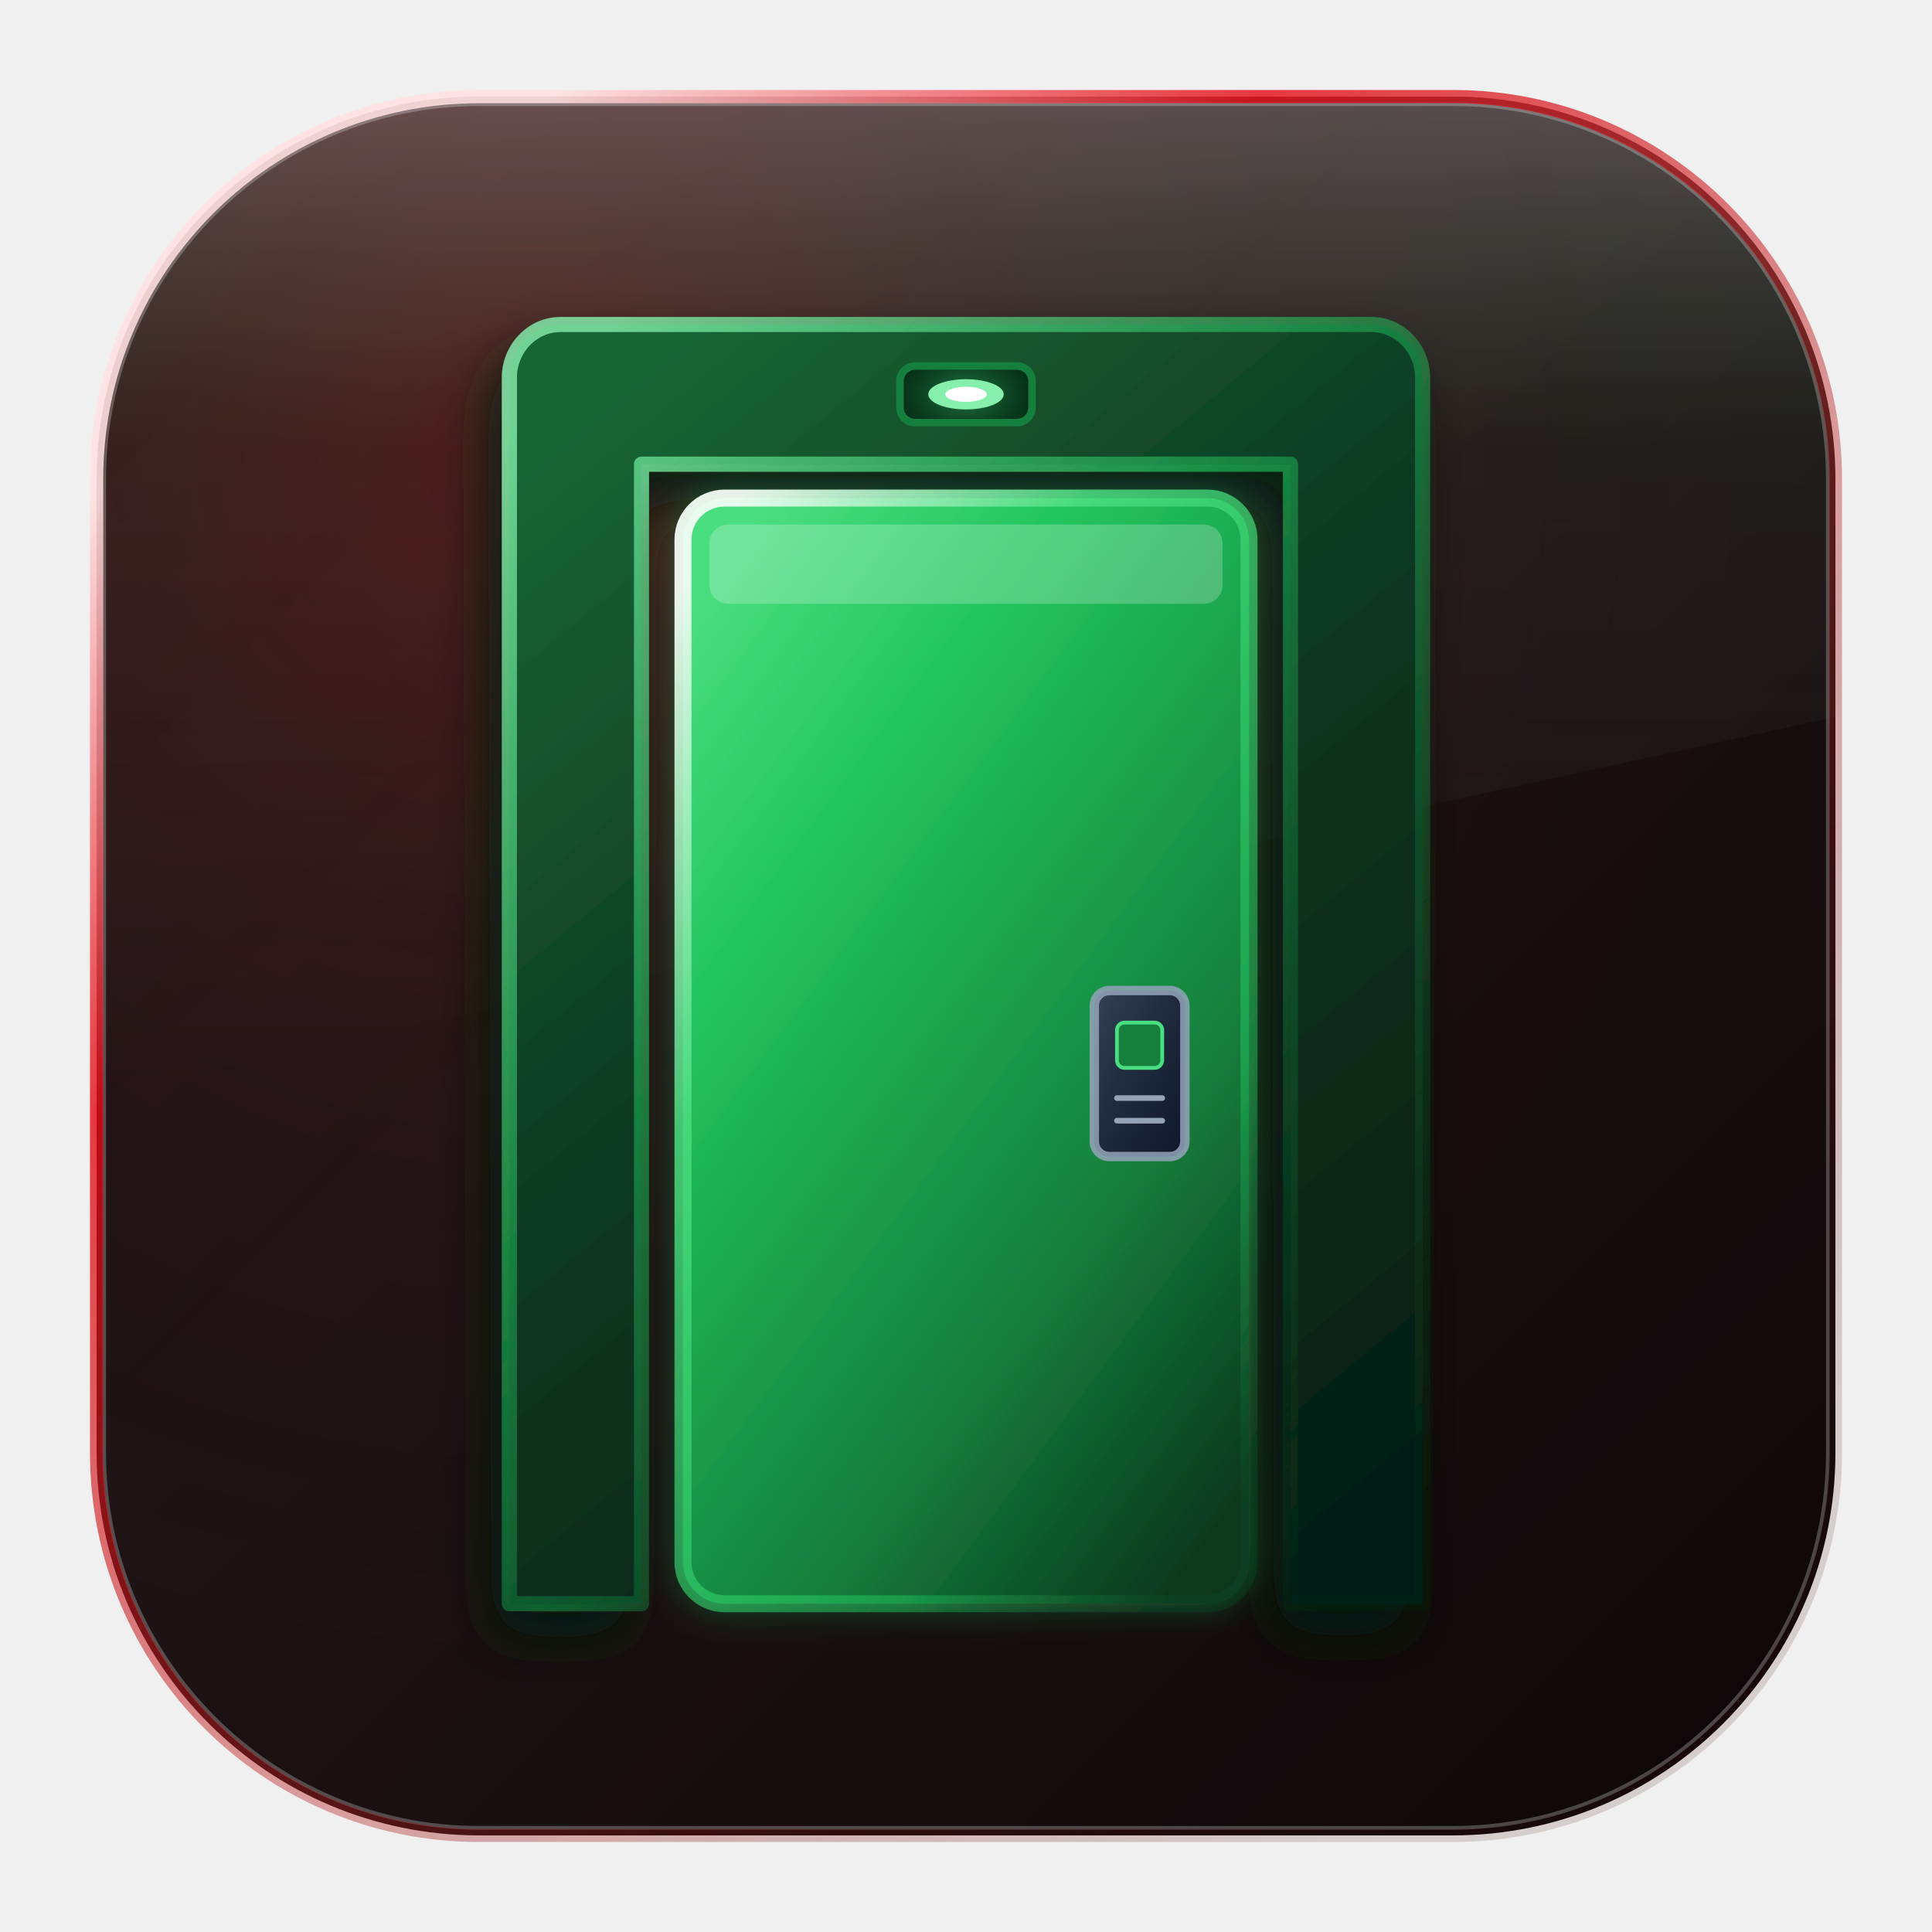
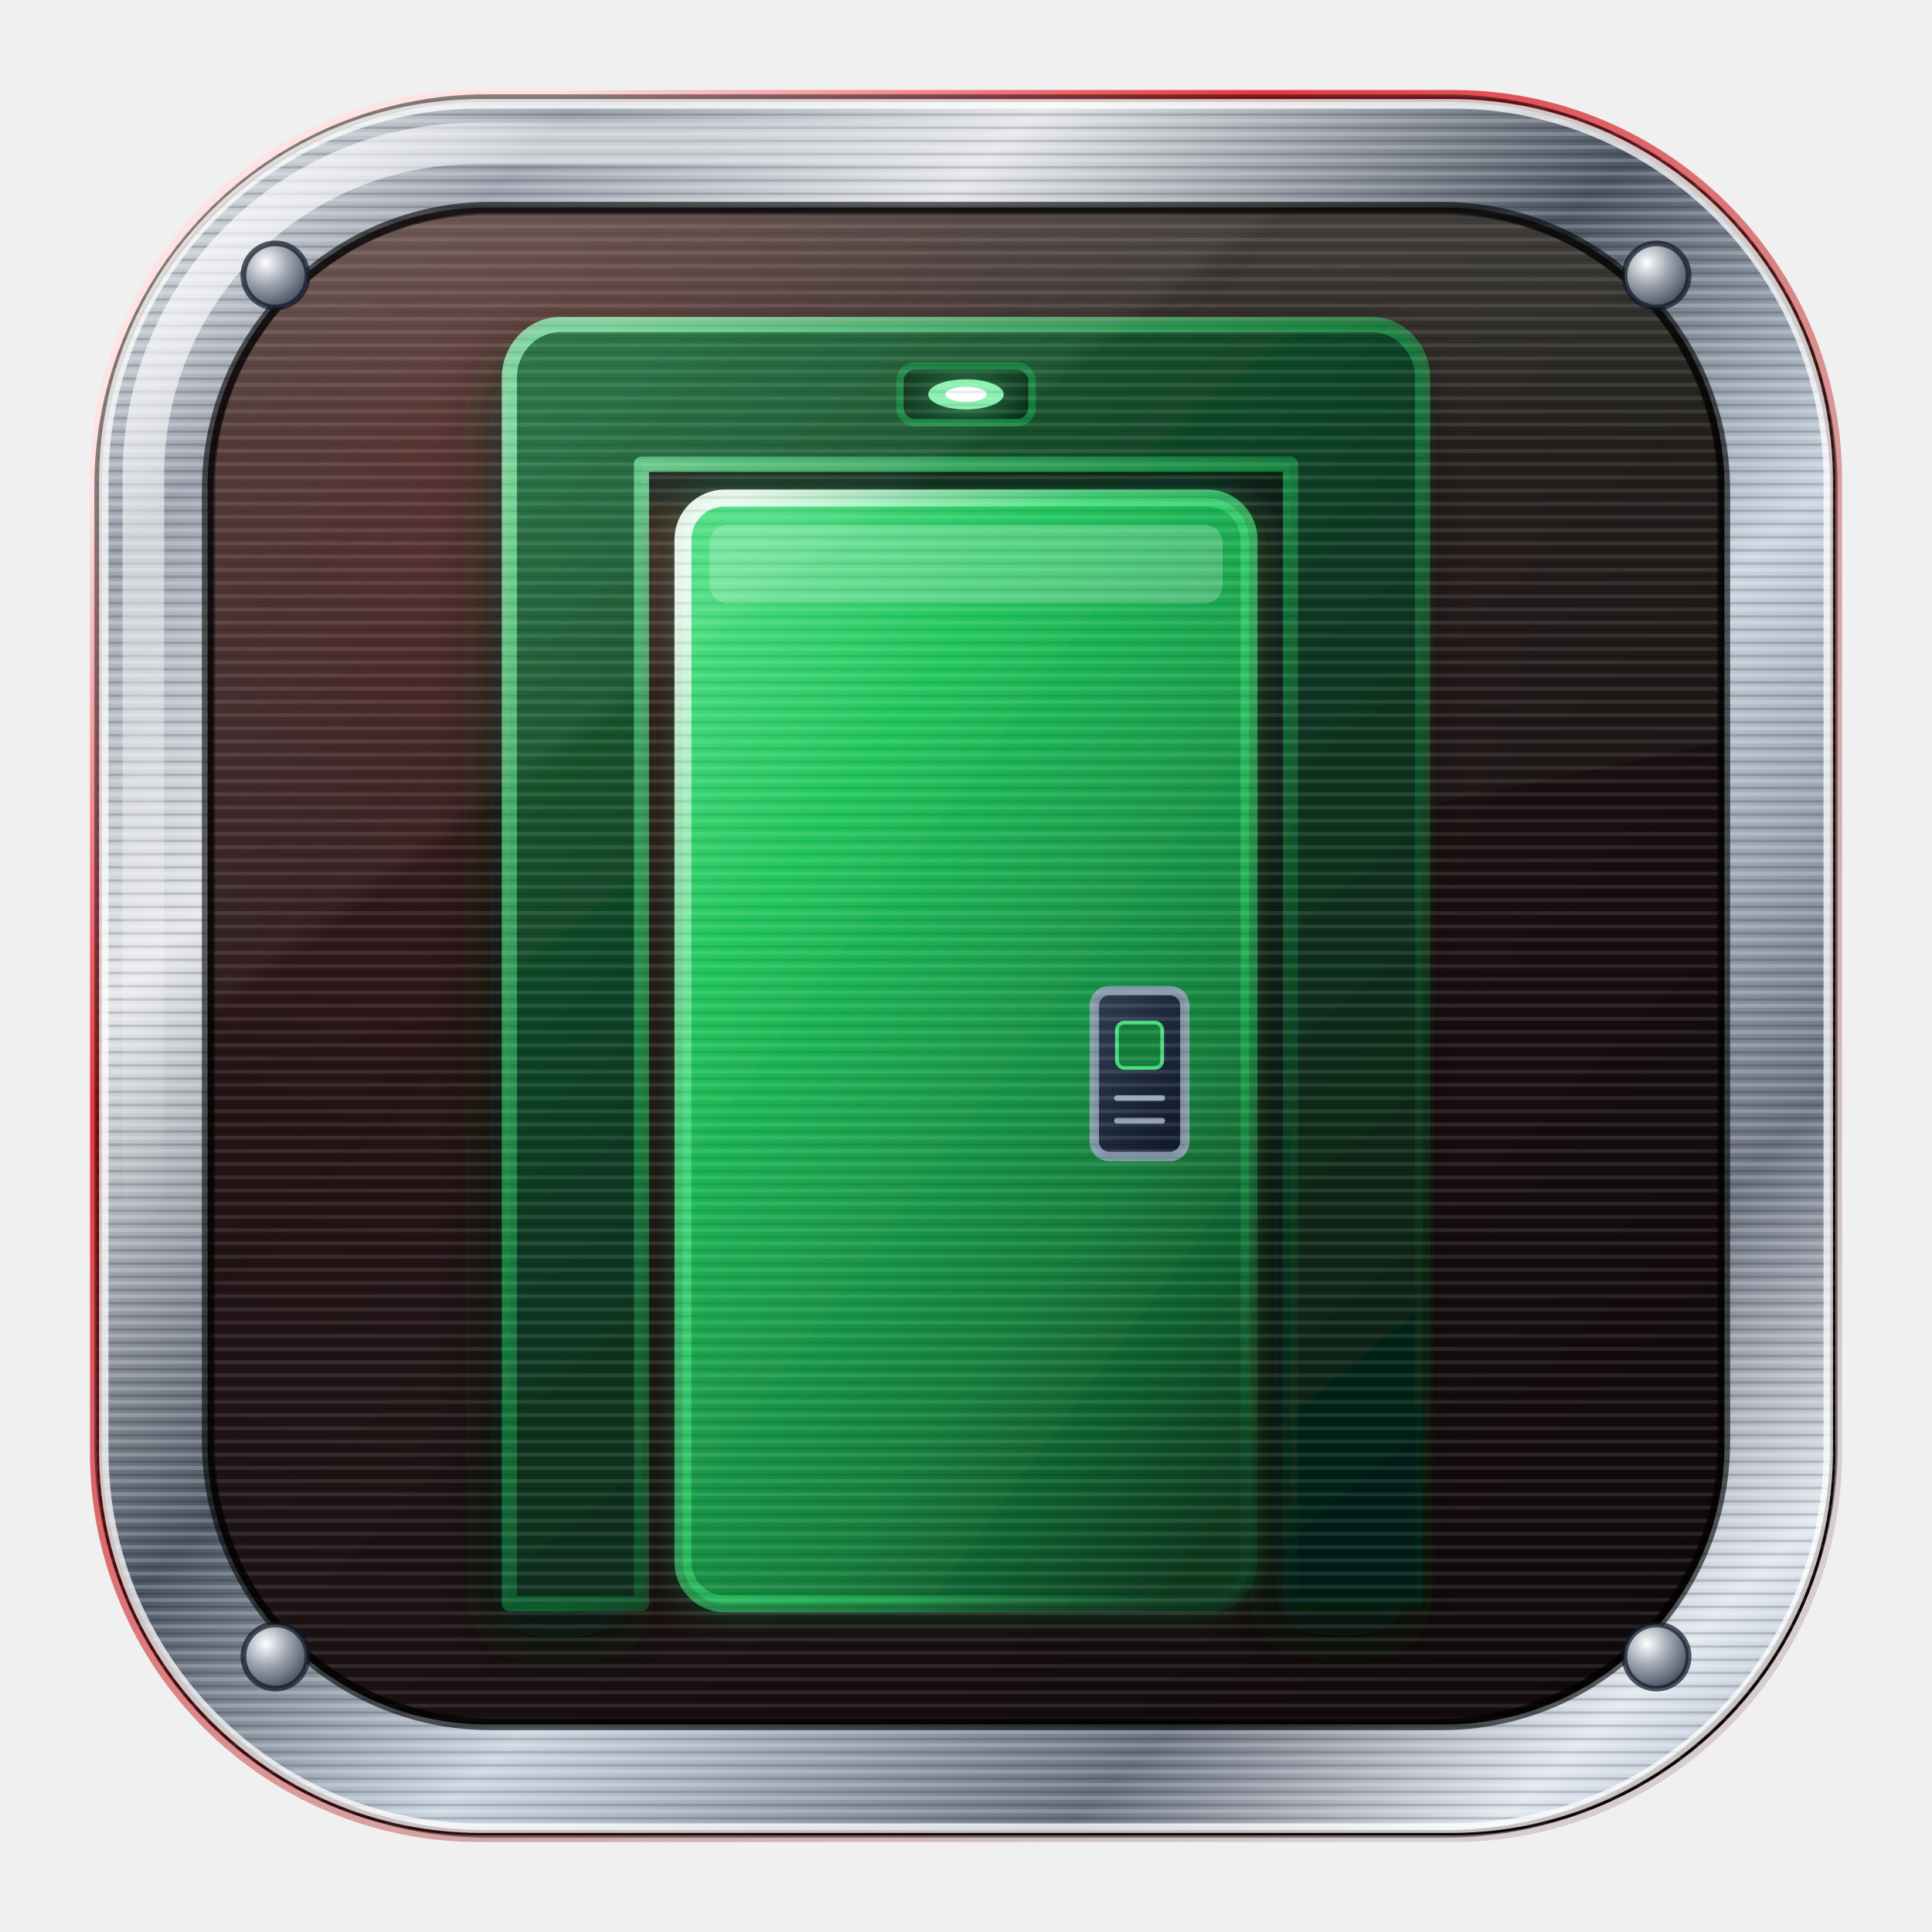
<svg xmlns="http://www.w3.org/2000/svg" viewBox="0 0 1024 1024" width="1024" height="1024">
  <defs>
    <filter id="cco-shadow-portal" x="-20%" y="-20%" width="140%" height="140%">
      <feDropShadow dx="-8" dy="16" stdDeviation="14" flood-color="#021A0E" flood-opacity="0.85" />
    </filter>
    <filter id="cco-shadow-door" x="-20%" y="-20%" width="140%" height="140%">
      <feDropShadow dx="-10" dy="18" stdDeviation="15" flood-color="#010F08" flood-opacity="0.9" />
      <feDropShadow dx="0" dy="0" stdDeviation="10" flood-color="#22C55E" flood-opacity="0.35" />
    </filter>
    <filter id="cco-led-glow" x="-30%" y="-30%" width="160%" height="160%">
      <feDropShadow dx="0" dy="0" stdDeviation="12" flood-color="#4ADE80" flood-opacity="0.9" />
    </filter>
    <linearGradient id="cco-glass-base" x1="0%" y1="0%" x2="100%" y2="100%">
      <stop offset="0%" stop-color="#180A0C" stop-opacity="0.96" />
      <stop offset="45%" stop-color="#100507" stop-opacity="0.94" />
      <stop offset="100%" stop-color="#080102" stop-opacity="0.98" />
    </linearGradient>
    <radialGradient id="cco-glass-glow" cx="25%" cy="20%" r="75%">
      <stop offset="0%" stop-color="#E50914" stop-opacity="0.22" />
      <stop offset="40%" stop-color="#B91C1C" stop-opacity="0.08" />
      <stop offset="100%" stop-color="#180A0C" stop-opacity="0" />
    </radialGradient>
    <linearGradient id="cco-rim-border" x1="15%" y1="10%" x2="85%" y2="90%">
      <stop offset="0%" stop-color="#FEE2E2" stop-opacity="0.9" />
      <stop offset="25%" stop-color="#E50914" stop-opacity="0.8" />
      <stop offset="60%" stop-color="#B91C1C" stop-opacity="0.4" />
      <stop offset="100%" stop-color="#450A0A" stop-opacity="0.15" />
    </linearGradient>
    <linearGradient id="cco-specular-top" x1="0%" y1="0%" x2="0%" y2="100%">
      <stop offset="0%" stop-color="#FFFFFF" stop-opacity="0.25" />
      <stop offset="35%" stop-color="#86EFAC" stop-opacity="0.06" />
      <stop offset="100%" stop-color="#FFFFFF" stop-opacity="0" />
    </linearGradient>
    <linearGradient id="cco-portal-grad" x1="20%" y1="0%" x2="80%" y2="100%">
      <stop offset="0%" stop-color="#166534" />
      <stop offset="45%" stop-color="#0F3822" />
      <stop offset="100%" stop-color="#051F12" />
    </linearGradient>
    <linearGradient id="cco-portal-rim" x1="10%" y1="0%" x2="90%" y2="100%">
      <stop offset="0%" stop-color="#86EFAC" stop-opacity="0.8" />
      <stop offset="40%" stop-color="#22C55E" stop-opacity="0.5" />
      <stop offset="100%" stop-color="#052E16" stop-opacity="0.2" />
    </linearGradient>
    <linearGradient id="cco-door-grad" x1="15%" y1="0%" x2="85%" y2="100%">
      <stop offset="0%" stop-color="#4ADE80" />
      <stop offset="25%" stop-color="#22C55E" />
      <stop offset="70%" stop-color="#15803D" />
      <stop offset="100%" stop-color="#0B381E" />
    </linearGradient>
    <linearGradient id="cco-door-rim" x1="10%" y1="0%" x2="90%" y2="100%">
      <stop offset="0%" stop-color="#F0FDF4" stop-opacity="0.95" />
      <stop offset="30%" stop-color="#4ADE80" stop-opacity="0.85" />
      <stop offset="75%" stop-color="#22C55E" stop-opacity="0.5" />
      <stop offset="100%" stop-color="#14532D" stop-opacity="0.2" />
    </linearGradient>
    <linearGradient id="cco-panel-grad" x1="0%" y1="0%" x2="100%" y2="100%">
      <stop offset="0%" stop-color="#334155" />
      <stop offset="50%" stop-color="#1E293B" />
      <stop offset="100%" stop-color="#0F172A" />
    </linearGradient>
    <clipPath id="cco-plaque-clip">
      <rect x="51.2" y="51.2" width="921.6" height="921.6" rx="202.75" ry="202.75" />
    </clipPath>
  </defs>
  <g clip-path="url(#cco-plaque-clip)">
    <rect x="51.2" y="51.2" width="921.6" height="921.6" fill="url(#cco-glass-base)" />
    <rect x="51.2" y="51.2" width="921.6" height="921.6" fill="url(#cco-glass-glow)" />
    <path d="M 51.2 51.2 L 972.8 51.2 L 972.8 380 L 51.2 580 Z" fill="url(#cco-specular-top)" />
    <g id="cco-symbol-group">
      <g filter="url(#cco-shadow-portal)">
        <path d="M 270 200 C 270 185, 282 172, 297 172 L 727 172 C 742 172, 754 185, 754 200 L 754 850 L 684 850 L 684 246 L 340 246 L 340 850 L 270 850 Z" fill="url(#cco-portal-grad)" stroke="url(#cco-portal-rim)" stroke-width="8" stroke-linejoin="round" />
      </g>
      <g filter="url(#cco-shadow-door)">
        <rect x="362" y="264" width="300" height="586" rx="22" ry="22" fill="url(#cco-door-grad)" stroke="url(#cco-door-rim)" stroke-width="9" />
        <rect x="376" y="278" width="272" height="42" rx="10" ry="10" fill="#FFFFFF" opacity="0.22" />
      </g>
      <rect x="580" y="525" width="48" height="88" rx="8" ry="8" fill="url(#cco-panel-grad)" stroke="#94A3B8" stroke-width="5" stroke-opacity="0.85" />
      <rect x="592" y="542" width="24" height="24" rx="4" ry="4" fill="#15803D" stroke="#4ADE80" stroke-width="2" />
      <line x1="592" y1="582" x2="616" y2="582" stroke="#94A3B8" stroke-width="3" stroke-linecap="round" />
      <line x1="592" y1="594" x2="616" y2="594" stroke="#94A3B8" stroke-width="3" stroke-linecap="round" />
      <rect x="477" y="194" width="70" height="30" rx="8" ry="8" fill="#052E16" stroke="#15803D" stroke-width="4" />
      <ellipse cx="512" cy="209" rx="20" ry="8" fill="#86EFAC" filter="url(#cco-led-glow)" />
      <ellipse cx="512" cy="209" rx="11" ry="4" fill="#FFFFFF" />
    </g>
    <rect x="55.2" y="55.2" width="913.6" height="913.6" rx="198.75" ry="198.75" fill="none" stroke="#FFFFFF" stroke-width="2" stroke-opacity="0.25" />
  </g>
  <rect x="51.2" y="51.2" width="921.6" height="921.6" rx="202.75" ry="202.75" fill="none" stroke="url(#cco-rim-border)" stroke-width="7" />
+   <defs>
+     <linearGradient id="mkm-aco" gradientUnits="userSpaceOnUse" x1="60" y1="40" x2="964" y2="984">
+       <stop offset="0" stop-color="#F8FAFC" />
+       <stop offset=".14" stop-color="#9CA3AF" />
+       <stop offset=".27" stop-color="#E5E7EB" />
+       <stop offset=".45" stop-color="#4B5563" />
+       <stop offset=".6" stop-color="#CBD5E1" />
+       <stop offset=".78" stop-color="#6B7280" />
+       <stop offset=".9" stop-color="#E2E8F0" />
+       <stop offset="1" stop-color="#94A3B8" />
+     </linearGradient>
+     <pattern id="mkm-escovado" width="1024" height="7" patternUnits="userSpaceOnUse">
+       <rect width="1024" height="7" fill="#fff" fill-opacity="0" />
+       <rect y="0" width="1024" height="2" fill="#fff" fill-opacity=".20" />
+       <rect y="4" width="1024" height="1.4" fill="#000" fill-opacity=".16" />
+     </pattern>
+     <linearGradient id="mkm-brilho" gradientUnits="userSpaceOnUse" x1="80" y1="60" x2="620" y2="520">
+       <stop offset="0" stop-color="#fff" stop-opacity=".95" />
+       <stop offset=".55" stop-color="#fff" stop-opacity=".0" />
+     </linearGradient>
+     <linearGradient id="mkm-reflexo" gradientUnits="userSpaceOnUse" x1="100" y1="100" x2="700" y2="900">
+       <stop offset="0" stop-color="#fff" stop-opacity=".16" />
+       <stop offset=".35" stop-color="#fff" stop-opacity=".04" />
+       <stop offset=".36" stop-color="#fff" stop-opacity="0" />
+     </linearGradient>
+     <clipPath id="mkm-placa">
+       <rect x="51.2" y="51.2" width="921.6" height="921.6" rx="202.75" ry="202.75" />
+     </clipPath>
+     <radialGradient id="mkm-parafuso" cx=".35" cy=".3" r=".8">
+       <stop offset="0" stop-color="#fff" />
+       <stop offset=".45" stop-color="#9CA3AF" />
+       <stop offset="1" stop-color="#374151" />
+     </radialGradient>
+   </defs>
+   <g clip-path="url(#mkm-placa)">
+     <rect x="51.2" y="51.2" width="921.6" height="921.6" fill="url(#mkm-escovado)" opacity=".5" />
+     <rect x="51.2" y="51.2" width="921.6" height="921.6" fill="url(#mkm-reflexo)" />
+   </g>
+   <rect x="82" y="82" width="860" height="860" rx="176" ry="176" fill="none" stroke="#000" stroke-opacity=".45" stroke-width="64" />
+   <rect x="82" y="82" width="860" height="860" rx="176" ry="176" fill="none" stroke="url(#mkm-aco)" stroke-width="56" />
+   <rect x="82" y="82" width="860" height="860" rx="176" ry="176" fill="none" stroke="url(#mkm-escovado)" stroke-width="56" />
+   <rect x="55" y="55" width="914" height="914" rx="200" ry="200" fill="none" stroke="#fff" stroke-opacity=".75" stroke-width="5" />
+   <rect x="110" y="110" width="804" height="804" rx="150" ry="150" fill="none" stroke="#000" stroke-opacity=".6" stroke-width="6" />
+   <rect x="82" y="82" width="860" height="860" rx="176" ry="176" fill="none" stroke="url(#mkm-brilho)" stroke-width="22" transform="translate(-6 -6)" opacity=".9" />
+   <g stroke="#111827" stroke-opacity=".7" stroke-width="3">
+     <circle cx="146" cy="146" r="17" fill="url(#mkm-parafuso)" />
+     <circle cx="878" cy="146" r="17" fill="url(#mkm-parafuso)" />
+     <circle cx="146" cy="878" r="17" fill="url(#mkm-parafuso)" />
+     <circle cx="878" cy="878" r="17" fill="url(#mkm-parafuso)" />
+   </g>
</svg>
